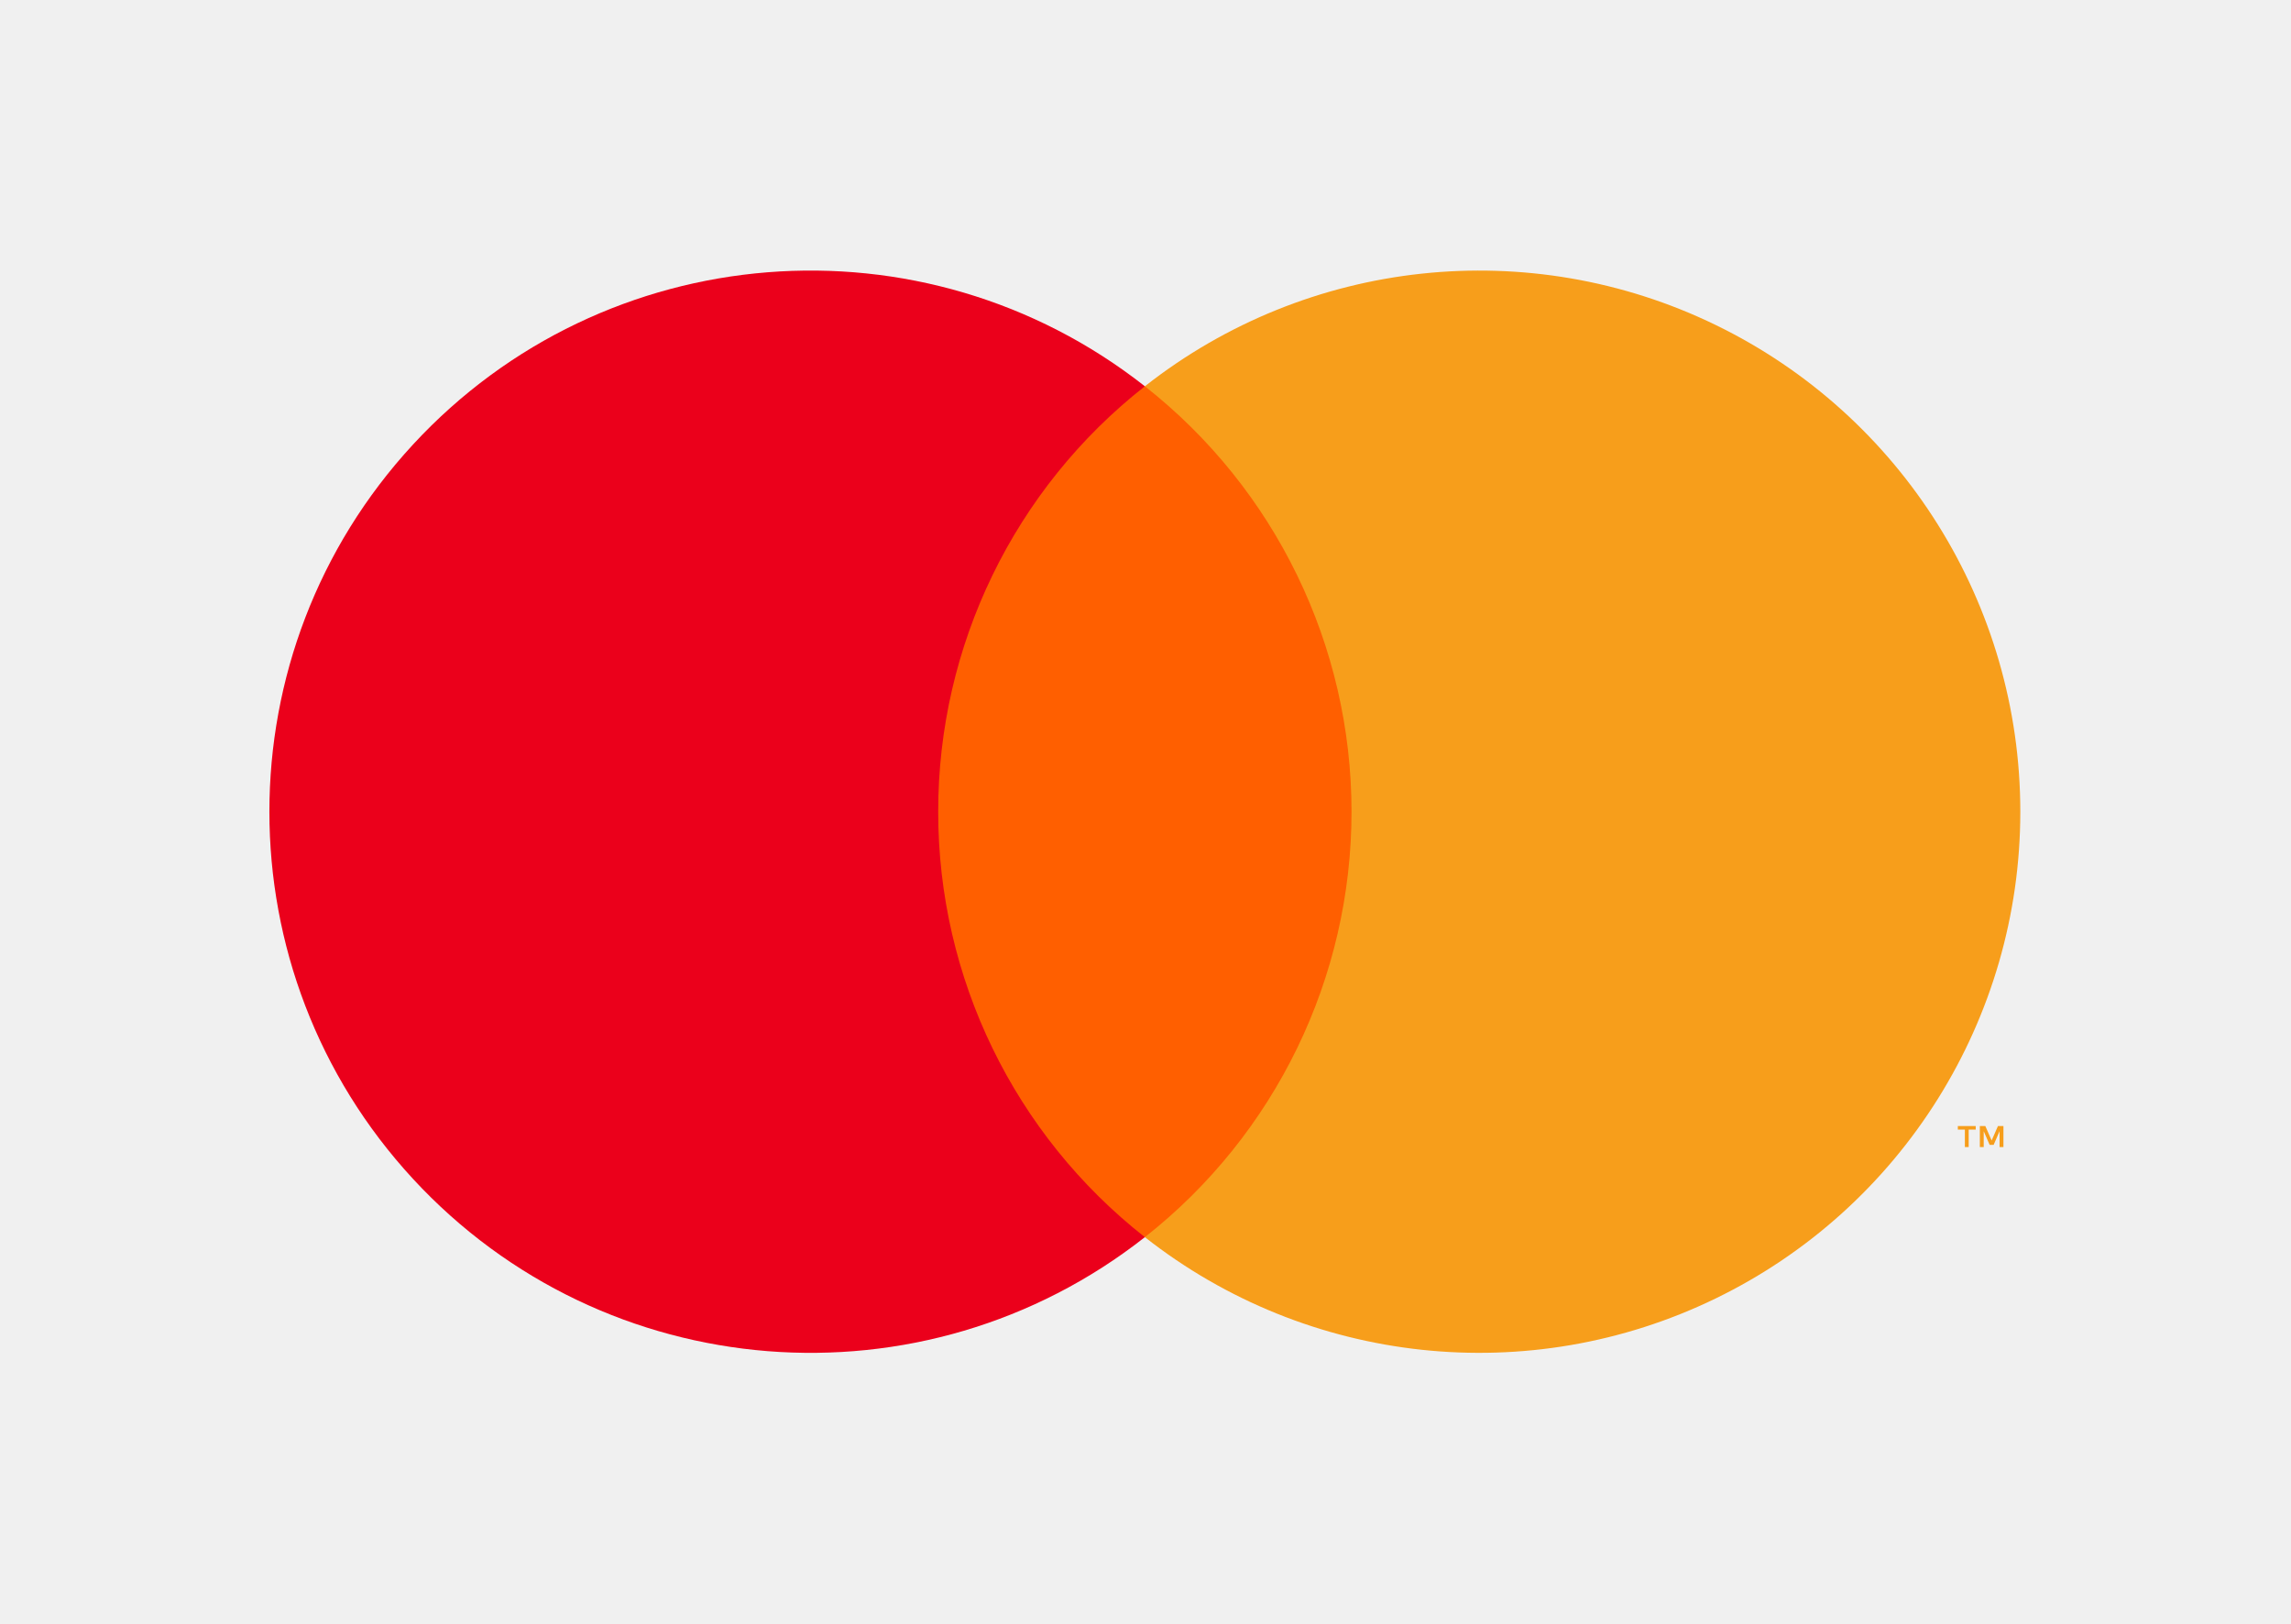
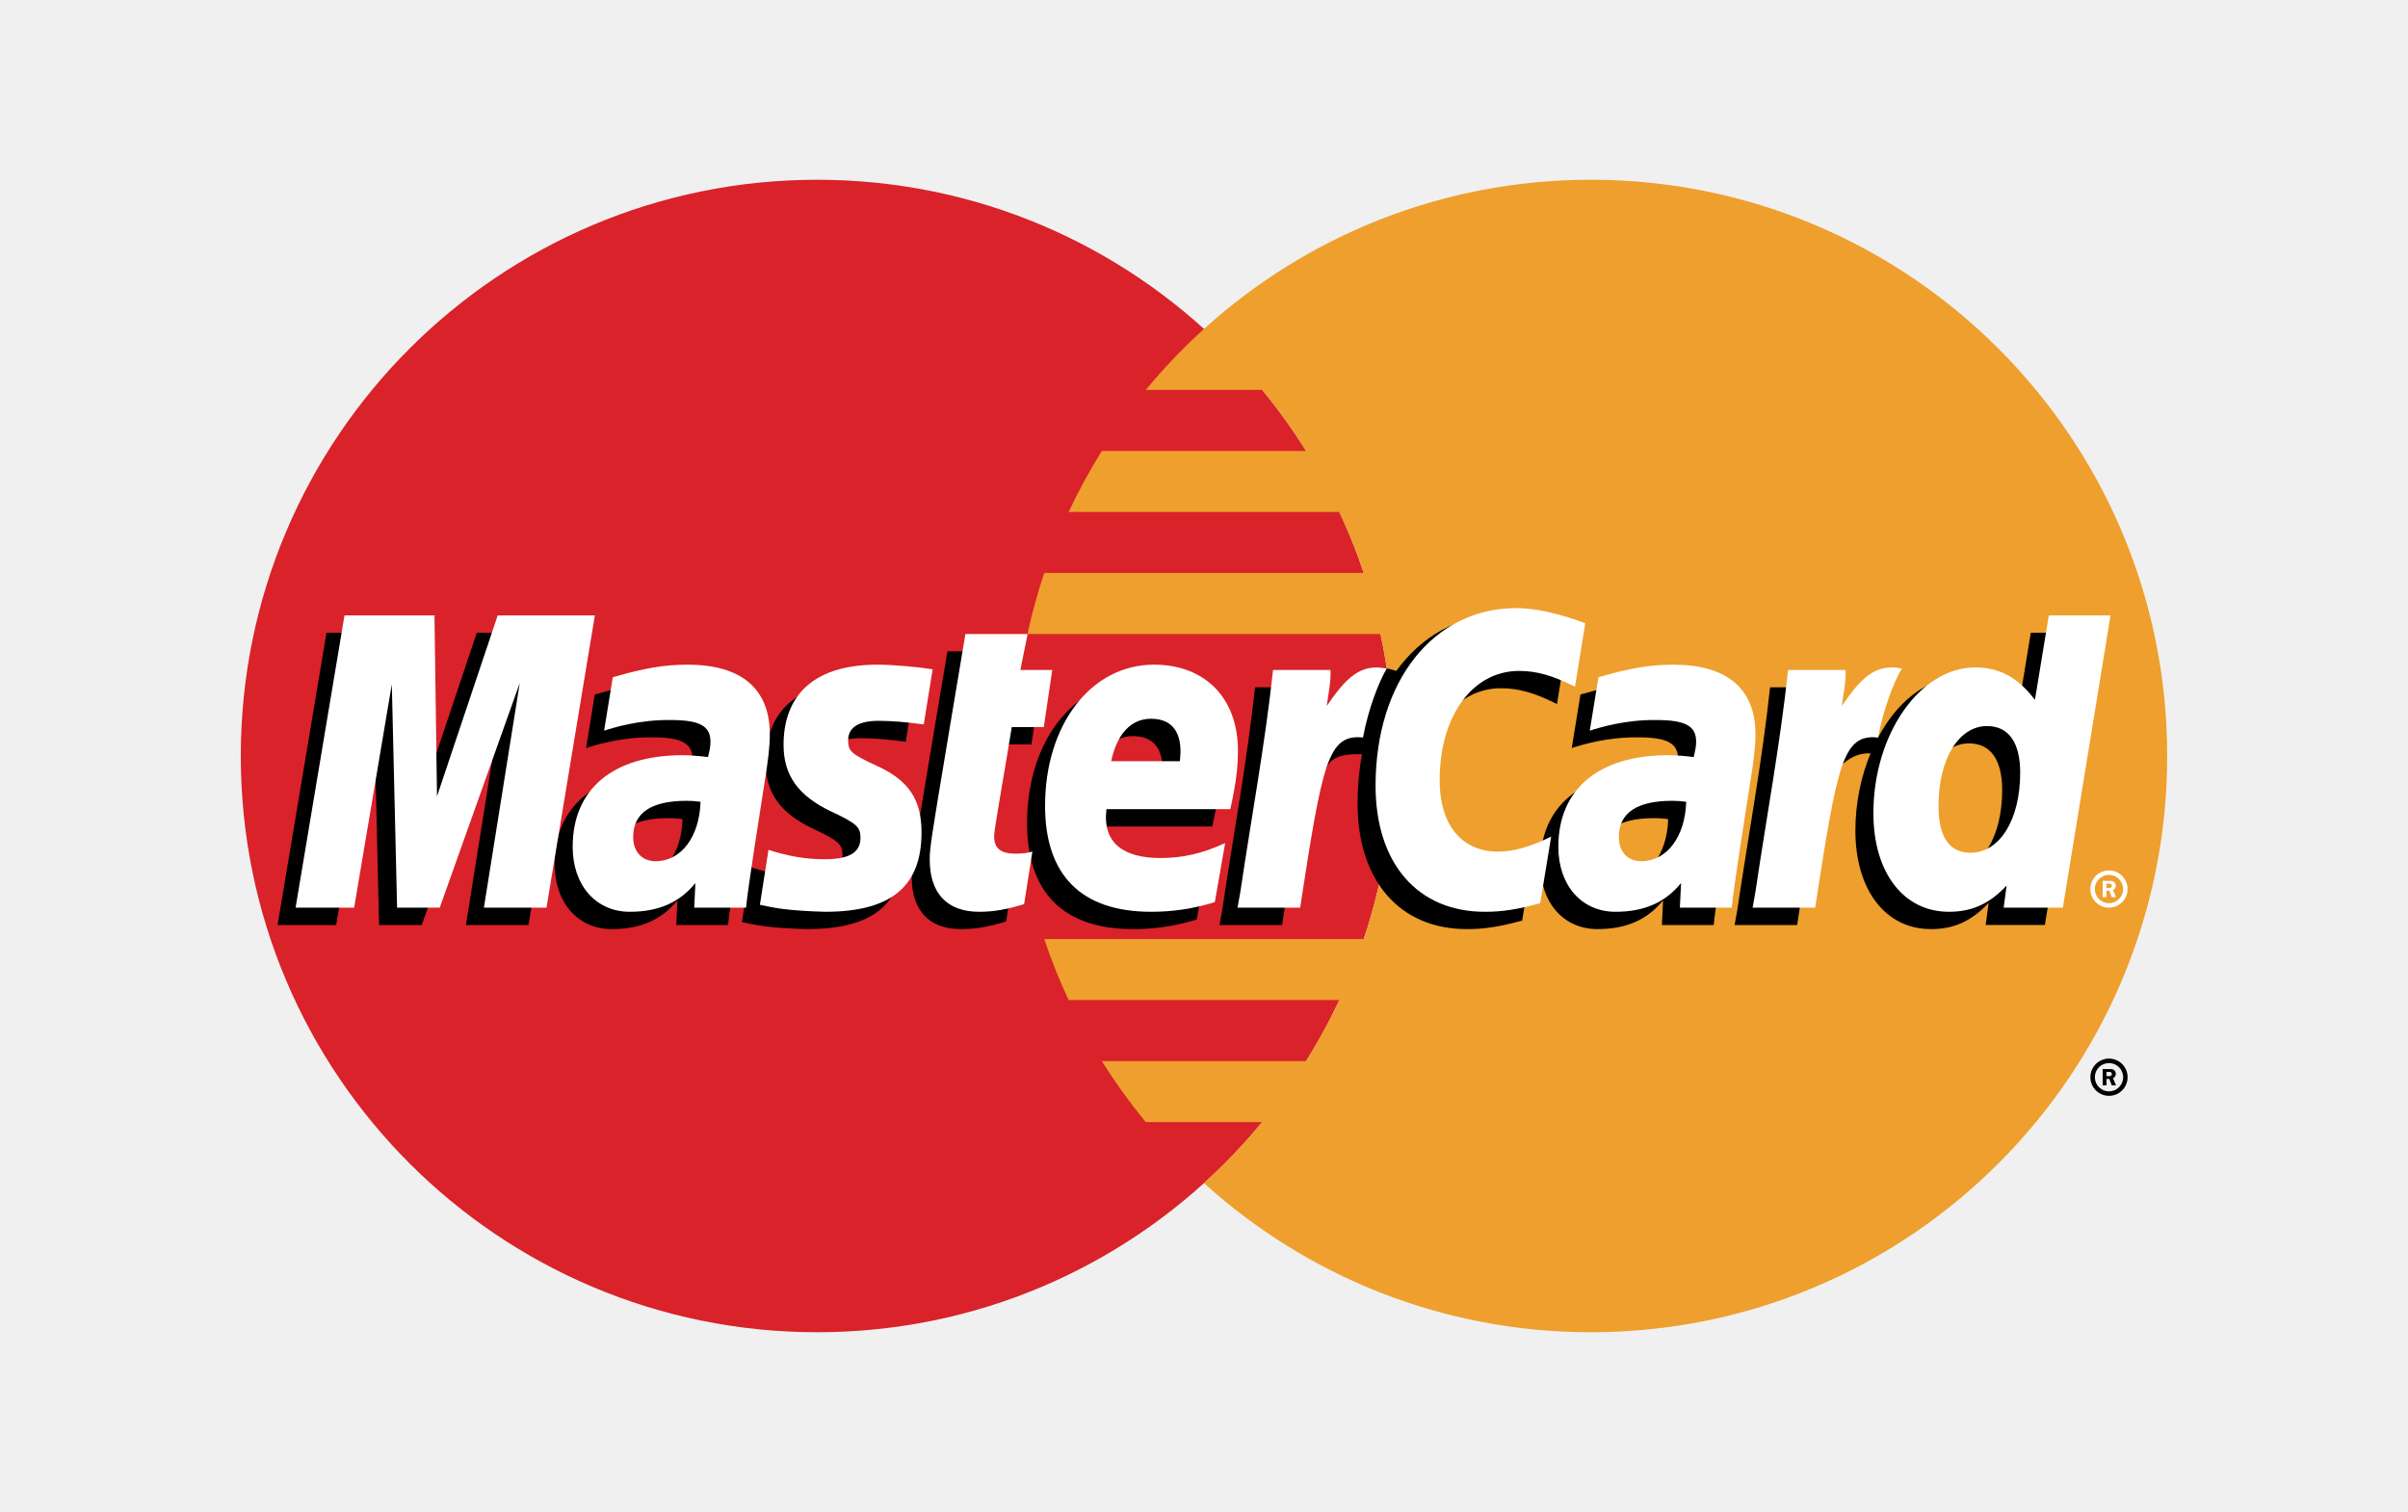
- <svg xmlns="http://www.w3.org/2000/svg" width="2.117in" height="1.5in" viewBox="0 0 152.407 108">
-   <g>
-     <rect width="152.407" height="108" style="fill: none" />
-     <g>
-       <rect x="60.412" y="25.697" width="31.5" height="56.606" style="fill: #ff5f00" />
-       <path d="M382.208,306a35.938,35.938,0,0,1,13.75-28.303,36,36,0,1,0,0,56.606A35.938,35.938,0,0,1,382.208,306Z" transform="translate(-319.7965 -252)" style="fill: #eb001b" />
-       <path d="M454.203,306a35.999,35.999,0,0,1-58.245,28.303,36.005,36.005,0,0,0,0-56.606A35.999,35.999,0,0,1,454.203,306Z" transform="translate(-319.7965 -252)" style="fill: #f79e1b" />
-       <path d="M450.769,328.308v-1.159h.467v-.236h-1.19v.236h.468v1.159Zm2.311,0v-1.397h-.365l-.42.961-.42-.961h-.365v1.397h.258v-1.054l.394.909h.267l.394-.911v1.056Z" transform="translate(-319.7965 -252)" style="fill: #f79e1b" />
+ <svg xmlns="http://www.w3.org/2000/svg" version="1.1" id="Layer_1" x="0px" y="0px" width="750px" height="471px" viewBox="0 0 750 471" enable-background="new 0 0 750 471" xml:space="preserve">
+   <g id="Page-1">
+     <g id="mastercard">
+       <path id="Fill-1" fill="#D9222A" d="M434.008,235.5c0,99.142-80.371,179.504-179.508,179.504    C155.363,415.004,75,334.642,75,235.5c0-99.133,80.362-179.504,179.5-179.504C353.637,55.996,434.008,136.367,434.008,235.5" />
+       <path id="Fill-2" fill="#EE9F2D" d="M495.491,55.996c-46.379,0-88.642,17.596-120.5,46.467    c-6.487,5.883-12.546,12.238-18.125,18.996h36.267c4.958,6.029,9.525,12.371,13.684,19.012h-63.634    c-3.813,6.104-7.274,12.446-10.342,19.008h84.313c2.88,6.159,5.421,12.496,7.601,19.004h-99.513    c-2.075,6.191-3.821,12.529-5.217,19.008h109.941c2.638,12.25,4.042,24.967,4.042,38.008c0,19.934-3.254,39.112-9.254,57.021    h-99.513c2.175,6.512,4.717,12.854,7.596,19.008h84.316c-3.074,6.563-6.528,12.904-10.346,19.012h-63.625    c4.154,6.63,8.729,12.98,13.684,18.996h36.259c-5.571,6.771-11.634,13.134-18.13,19.013    c31.858,28.866,74.117,46.454,120.496,46.454C594.629,415.004,675,334.642,675,235.5C675,136.371,594.629,55.996,495.491,55.996" />
+       <path id="Fill-3" d="M651.074,335.559c0-3.2,2.592-5.801,5.796-5.801s5.796,2.601,5.796,5.801    c0,3.199-2.592,5.8-5.796,5.8S651.074,338.758,651.074,335.559L651.074,335.559L651.074,335.559z M656.87,339.967    c2.434,0,4.408-1.975,4.408-4.408c0-2.438-1.975-4.404-4.408-4.404c-2.438,0-4.404,1.967-4.404,4.404    C652.466,337.992,654.433,339.967,656.87,339.967L656.87,339.967L656.87,339.967z M656.087,338.108H654.9v-5.096h2.15    c0.45,0,0.908,0,1.304,0.254c0.413,0.279,0.646,0.771,0.646,1.279c0,0.571-0.338,1.104-0.884,1.313l0.938,2.25h-1.316    l-0.779-2.017h-0.871V338.108L656.087,338.108z M656.087,335.217h0.658c0.246,0,0.505,0.021,0.726-0.1    c0.195-0.125,0.296-0.359,0.296-0.584c0-0.195-0.121-0.421-0.288-0.517c-0.208-0.129-0.537-0.101-0.758-0.101h-0.634V335.217    L656.087,335.217z" />
+       <path id="Fill-4" d="M212.587,255.154c-2.046-0.238-2.945-0.301-4.35-0.301    c-11.046,0-16.638,3.788-16.638,11.268c0,4.612,2.729,7.545,6.987,7.545C206.525,273.666,212.245,266.108,212.587,255.154    L212.587,255.154L212.587,255.154z M226.758,288.15h-16.146l0.371-7.676c-4.926,6.066-11.496,8.95-20.426,8.95    c-10.563,0-17.804-8.25-17.804-20.229c0-18.024,12.596-28.541,34.217-28.541c2.208,0,5.042,0.199,7.941,0.57    c0.604-2.441,0.763-3.487,0.763-4.8c0-4.908-3.396-6.737-12.5-6.737c-9.533-0.108-17.396,2.271-20.625,3.333    c0.204-1.229,2.7-16.659,2.7-16.659c9.712-2.846,16.116-3.917,23.325-3.917c16.732,0,25.596,7.513,25.579,21.712    c0.033,3.805-0.597,8.5-1.579,14.671C230.883,259.559,227.254,282.546,226.758,288.15L226.758,288.15L226.758,288.15z" />
+       <path id="Fill-5" d="M164.6,288.15h-19.487l11.162-69.996L131.35,288.15h-13.279l-1.642-69.596    l-11.733,69.596H86.454l15.237-91.055h28.021l1.7,50.967l17.092-50.967h31.167L164.6,288.15" />
+       <path id="Fill-6" d="M519.574,255.154c-2.037-0.238-2.941-0.301-4.342-0.301    c-11.041,0-16.633,3.788-16.633,11.268c0,4.612,2.725,7.545,6.983,7.545C513.521,273.666,519.245,266.108,519.574,255.154    L519.574,255.154L519.574,255.154z M533.758,288.15h-16.146l0.366-7.676c-4.925,6.066-11.5,8.95-20.421,8.95    c-10.566,0-17.8-8.25-17.8-20.229c0-18.024,12.588-28.541,34.213-28.541c2.208,0,5.037,0.199,7.933,0.57    c0.604-2.441,0.763-3.487,0.763-4.8c0-4.908-3.392-6.737-12.496-6.737c-9.533-0.108-17.387,2.271-20.629,3.333    c0.204-1.229,2.709-16.659,2.709-16.659c9.712-2.846,16.112-3.917,23.313-3.917c16.741,0,25.604,7.513,25.587,21.712    c0.033,3.805-0.596,8.5-1.579,14.671C537.887,259.559,534.25,282.546,533.758,288.15L533.758,288.15L533.758,288.15z" />
+       <path id="Fill-7" d="M313.366,287.025c-5.333,1.679-9.491,2.399-14,2.399    c-9.962,0-15.399-5.725-15.399-16.267c-0.142-3.271,1.433-11.879,2.671-19.737c1.125-6.917,8.449-50.529,8.449-50.529h19.371    l-2.263,11.208h11.7l-2.642,17.796h-11.742c-2.25,14.083-5.454,31.625-5.491,33.95c0,3.816,2.037,5.483,6.671,5.483    c2.221,0,3.941-0.226,5.254-0.7L313.366,287.025" />
+       <path id="Fill-8" d="M372.758,286.425c-6.654,2.034-13.075,3.017-19.879,3    c-21.684-0.021-32.987-11.346-32.987-33.033c0-25.313,14.379-43.946,33.899-43.946c15.971,0,26.171,10.433,26.171,26.796    c0,5.429-0.7,10.729-2.388,18.212H339c-1.305,10.741,5.57,15.217,16.837,15.217c6.934,0,13.188-1.429,20.142-4.663    L372.758,286.425L372.758,286.425z M361.87,242.525c0.108-1.542,2.055-13.217-9.013-13.217c-6.17,0-10.583,4.704-12.379,13.217    H361.87L361.87,242.525z" />
+       <path id="Fill-9" d="M238.446,237.508c0,9.367,4.542,15.826,14.842,20.676    c7.892,3.708,9.112,4.809,9.112,8.17c0,4.617-3.479,6.701-11.191,6.701c-5.813,0-11.221-0.908-17.458-2.922    c0,0-2.563,16.321-2.68,17.101c4.43,0.967,8.38,1.862,20.279,2.191c20.563,0,30.059-7.829,30.059-24.75    c0-10.175-3.976-16.146-13.737-20.634c-8.171-3.75-9.108-4.587-9.108-8.045c0-4.004,3.237-6.046,9.537-6.046    c3.825,0,9.05,0.408,14,1.112l2.775-17.175c-5.046-0.8-12.696-1.442-17.15-1.442C245.925,212.446,238.379,223.833,238.446,237.508    " />
+       <path id="Fill-10" d="M467.533,214.392c5.412,0,10.458,1.421,17.412,4.921l3.188-19.763    c-2.854-1.121-12.904-7.7-21.417-7.7c-13.041,0-24.066,6.471-31.82,17.15c-11.309-3.746-15.958,3.825-21.658,11.367l-5.063,1.179    c0.383-2.483,0.729-4.95,0.612-7.446h-17.896c-2.446,22.917-6.779,46.128-10.171,69.075l-0.884,4.976h19.496    c3.254-21.143,5.037-34.68,6.121-43.842l7.341-4.084c1.097-4.078,4.529-5.458,11.417-5.291c-0.899,4.833-1.383,9.916-1.383,15.184    c0,24.225,13.07,39.308,34.05,39.308c5.404,0,10.041-0.712,17.221-2.658l3.429-20.759c-6.458,3.18-11.758,4.676-16.558,4.676    c-11.329,0-18.184-8.363-18.184-22.184C442.787,228.45,452.983,214.392,467.533,214.392" />
+       <path id="Fill-12" fill="#FFFFFF" d="M170.208,282.742h-19.491l11.171-69.988l-24.926,69.988h-13.283    l-1.642-69.588l-11.733,69.588H92.063L107.3,191.7h28.021l0.788,56.362l18.904-56.362h30.267L170.208,282.742" />
+       <path id="Fill-11" d="M632.521,197.096l-4.321,26.309c-5.329-7.013-11.054-12.088-18.612-12.088    c-9.833,0-18.783,7.455-24.642,18.425c-8.158-1.692-16.596-4.563-16.596-4.563l-0.004,0.067c0.658-6.134,0.921-9.875,0.862-11.146    h-17.9c-2.438,22.917-6.771,46.128-10.158,69.075l-0.892,4.976h19.492c2.633-17.096,4.649-31.292,6.133-42.551    c6.658-6.016,9.992-11.266,16.721-10.916c-2.979,7.204-4.725,15.504-4.725,24.017c0,18.513,9.366,30.725,23.533,30.725    c7.142,0,12.621-2.462,17.967-8.171l-0.913,6.884H636.9l14.842-91.042H632.521L632.521,197.096z M608.15,271.037    c-6.633,0-9.983-4.908-9.983-14.596c0-14.554,6.271-24.875,15.112-24.875c6.696,0,10.321,5.104,10.321,14.509    C623.6,260.754,617.229,271.037,608.15,271.037L608.15,271.037L608.15,271.037z" />
+       <path id="Fill-13" fill="#FFFFFF" d="M218.192,249.758c-2.042-0.236-2.946-0.299-4.346-0.299    c-11.046,0-16.634,3.787-16.634,11.266c0,4.604,2.729,7.547,6.979,7.547C212.138,268.271,217.859,260.713,218.192,249.758    L218.192,249.758L218.192,249.758z M232.37,282.742h-16.146l0.367-7.663c-4.921,6.054-11.5,8.95-20.421,8.95    c-10.567,0-17.805-8.25-17.805-20.229c0-18.033,12.592-28.542,34.217-28.542c2.208,0,5.042,0.2,7.938,0.571    c0.604-2.441,0.763-3.487,0.763-4.808c0-4.909-3.392-6.729-12.496-6.729c-9.537-0.108-17.396,2.271-20.629,3.321    c0.204-1.225,2.7-16.637,2.7-16.637c9.708-2.858,16.12-3.929,23.32-3.929c16.737,0,25.604,7.517,25.588,21.704    c0.029,3.821-0.604,8.513-1.584,14.675C236.495,254.15,232.863,277.15,232.37,282.742L232.37,282.742L232.37,282.742z" />
+       <path id="Fill-14" fill="#FFFFFF" d="M493.745,194.15l-3.191,19.767c-6.95-3.496-12-4.92-17.408-4.92    c-14.55,0-24.75,14.058-24.75,34.107c0,13.821,6.858,22.18,18.184,22.18c4.8,0,10.096-1.492,16.554-4.675l-3.421,20.75    c-7.184,1.958-11.816,2.671-17.225,2.671c-20.976,0-34.05-15.084-34.05-39.309c0-32.55,18.058-55.3,43.887-55.3    C480.833,189.421,490.887,193.029,493.745,194.15" />
+       <path id="Fill-15" fill="#FFFFFF" d="M525.188,249.758c-2.042-0.236-2.942-0.299-4.347-0.299    c-11.041,0-16.633,3.787-16.633,11.266c0,4.604,2.729,7.547,6.983,7.547C519.129,268.271,524.854,260.713,525.188,249.758    L525.188,249.758L525.188,249.758z M539.366,282.742h-16.15l0.371-7.663c-4.925,6.054-11.5,8.95-20.421,8.95    c-10.563,0-17.804-8.25-17.804-20.229c0-18.033,12.596-28.542,34.212-28.542c2.213,0,5.042,0.2,7.942,0.571    c0.6-2.441,0.762-3.487,0.762-4.808c0-4.909-3.392-6.729-12.495-6.729c-9.533-0.108-17.396,2.271-20.63,3.321    c0.204-1.225,2.704-16.637,2.704-16.637c9.709-2.858,16.117-3.929,23.317-3.929c16.741,0,25.604,7.517,25.583,21.704    c0.033,3.821-0.596,8.513-1.579,14.675C543.495,254.15,539.854,277.15,539.366,282.742L539.366,282.742L539.366,282.742z" />
+       <path id="Fill-16" fill="#FFFFFF" d="M318.975,281.621c-5.338,1.679-9.496,2.408-14,2.408    c-9.962,0-15.399-5.725-15.399-16.267c-0.138-3.279,1.438-11.88,2.675-19.737c1.12-6.926,8.445-50.534,8.445-50.534h19.367    l-2.259,11.212h9.941l-2.646,17.788h-9.975c-2.25,14.092-5.463,31.621-5.496,33.95c0,3.83,2.041,5.483,6.671,5.483    c2.221,0,3.938-0.216,5.254-0.691L318.975,281.621" />
+       <path id="Fill-17" fill="#FFFFFF" d="M378.366,281.029c-6.65,2.033-13.079,3.012-19.879,3    c-21.684-0.021-32.987-11.346-32.987-33.033c0-25.321,14.379-43.95,33.899-43.95c15.971,0,26.171,10.429,26.171,26.8    c0,5.434-0.7,10.733-2.383,18.213h-38.575c-1.305,10.741,5.57,15.221,16.837,15.221c6.93,0,13.188-1.434,20.138-4.676    L378.366,281.029L378.366,281.029z M367.475,237.117c0.116-1.538,2.059-13.217-9.013-13.217c-6.167,0-10.579,4.717-12.375,13.217    H367.475L367.475,237.117z" />
+       <path id="Fill-18" fill="#FFFFFF" d="M244.054,232.112c0,9.366,4.542,15.817,14.842,20.675    c7.892,3.709,9.112,4.813,9.112,8.172c0,4.616-3.483,6.699-11.188,6.699c-5.816,0-11.225-0.908-17.467-2.921    c0,0-2.554,16.321-2.671,17.101c4.421,0.967,8.375,1.85,20.275,2.191c20.566,0,30.059-7.829,30.059-24.746    c0-10.18-3.971-16.15-13.737-20.637c-8.167-3.759-9.113-4.584-9.113-8.046c0-4,3.246-6.059,9.542-6.059    c3.821,0,9.046,0.421,14.004,1.125l2.771-17.179c-5.042-0.8-12.692-1.441-17.146-1.441    C251.533,207.046,243.991,218.425,244.054,232.112" />
+       <path id="Fill-19" fill="#FFFFFF" d="M642.508,282.742h-18.438l0.917-6.893    c-5.346,5.717-10.825,8.18-17.967,8.18c-14.167,0-23.529-12.213-23.529-30.725c0-24.63,14.521-45.392,31.708-45.392    c7.559,0,13.279,3.087,18.604,10.096l4.325-26.308h19.221L642.508,282.742L642.508,282.742z M613.762,265.633    c9.075,0,15.45-10.283,15.45-24.953c0-9.405-3.629-14.509-10.325-14.509c-8.837,0-15.116,10.316-15.116,24.875    C603.771,260.733,607.129,265.633,613.762,265.633L613.762,265.633L613.762,265.633z" />
+       <path id="Fill-20" fill="#FFFFFF" d="M556.92,208.704c-2.441,22.917-6.774,46.13-10.162,69.063    l-0.892,4.976h19.491c6.972-45.275,8.659-54.117,19.588-53.009c1.742-9.267,4.983-17.383,7.4-21.479    c-8.163-1.7-12.721,2.913-18.688,11.675c0.471-3.788,1.333-7.467,1.162-11.225H556.92" />
+       <path id="Fill-21" fill="#FFFFFF" d="M396.5,208.704c-2.446,22.917-6.779,46.13-10.167,69.063    l-0.888,4.976h19.5c6.963-45.275,8.646-54.117,19.571-53.009c1.75-9.267,4.991-17.383,7.399-21.479    c-8.154-1.7-12.717,2.913-18.679,11.675c0.471-3.788,1.325-7.467,1.162-11.225H396.5" />
+       <path id="Fill-22" fill="#FFFFFF" d="M651.067,276.945c0-3.212,2.596-5.799,5.796-5.799    c3.204,0,5.796,2.587,5.796,5.799c0,3.196-2.592,5.797-5.796,5.797C653.662,282.742,651.067,280.142,651.067,276.945    L651.067,276.945L651.067,276.945z M656.863,281.35c2.438,0,4.404-1.975,4.404-4.404c0-2.433-1.967-4.408-4.404-4.408    c-2.434,0-4.408,1.976-4.408,4.408C652.454,279.375,654.429,281.35,656.863,281.35L656.863,281.35L656.863,281.35z     M656.079,279.479h-1.188v-5.082h2.153c0.446,0,0.909,0.008,1.296,0.254c0.417,0.283,0.654,0.766,0.654,1.274    c0,0.575-0.337,1.112-0.888,1.317l0.942,2.236h-1.321l-0.779-2.008h-0.87V279.479L656.079,279.479z M656.079,276.6h0.653    c0.246,0,0.513,0.018,0.729-0.1c0.196-0.125,0.296-0.362,0.296-0.588c0-0.188-0.116-0.412-0.287-0.524    c-0.204-0.116-0.542-0.083-0.763-0.083h-0.629V276.6L656.079,276.6z" />
    </g>
  </g>
</svg>
